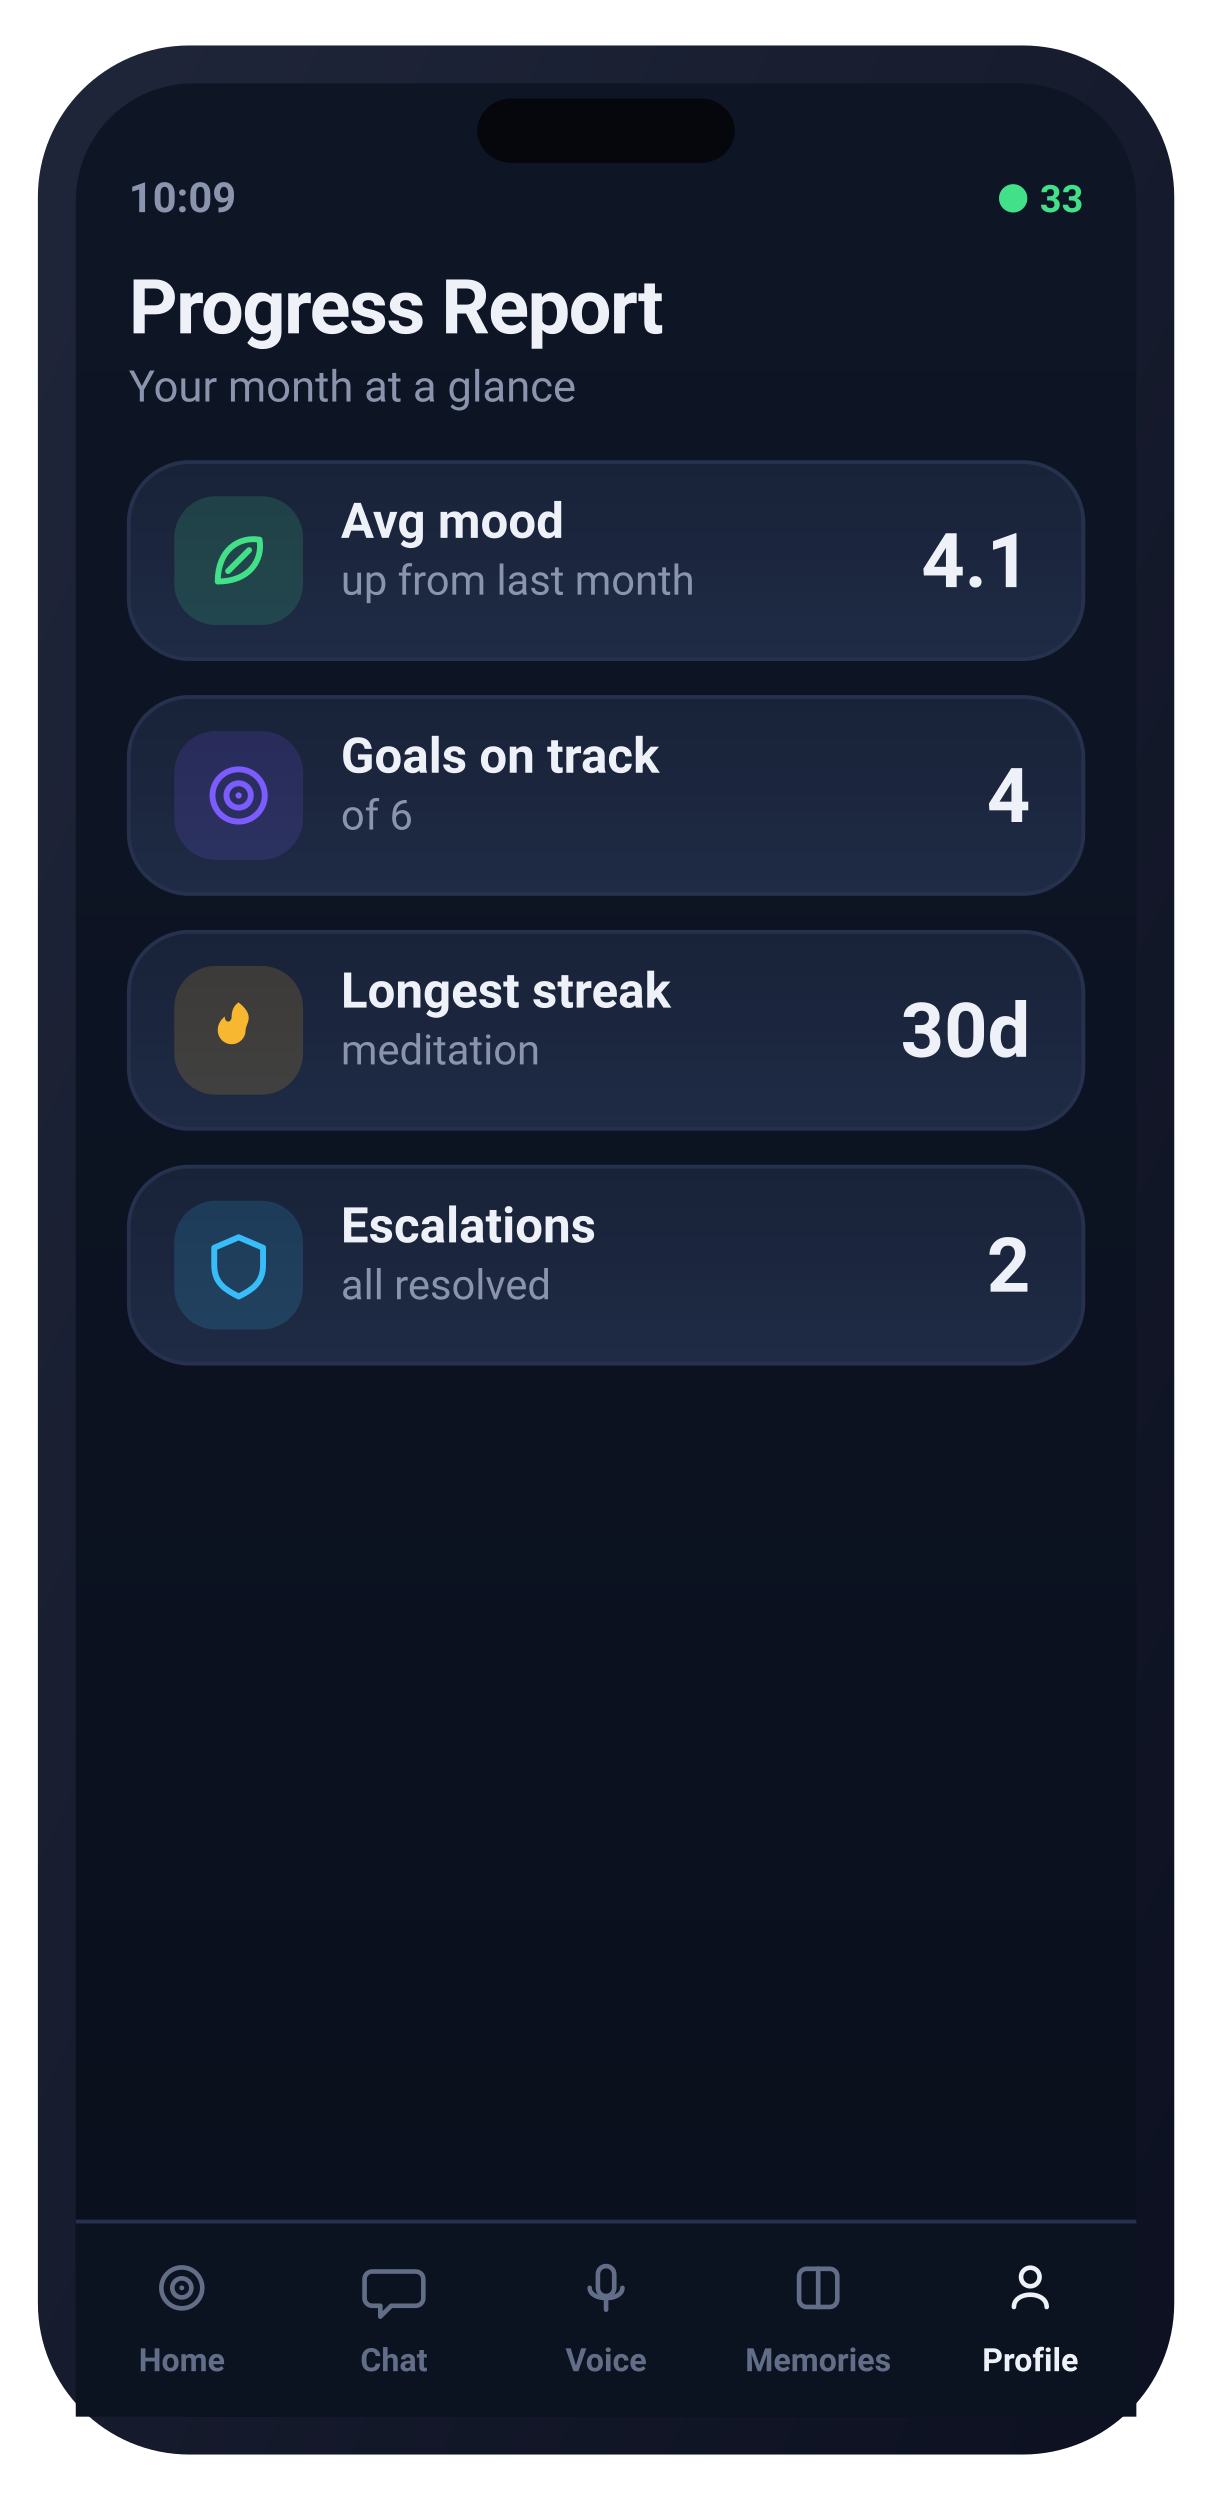
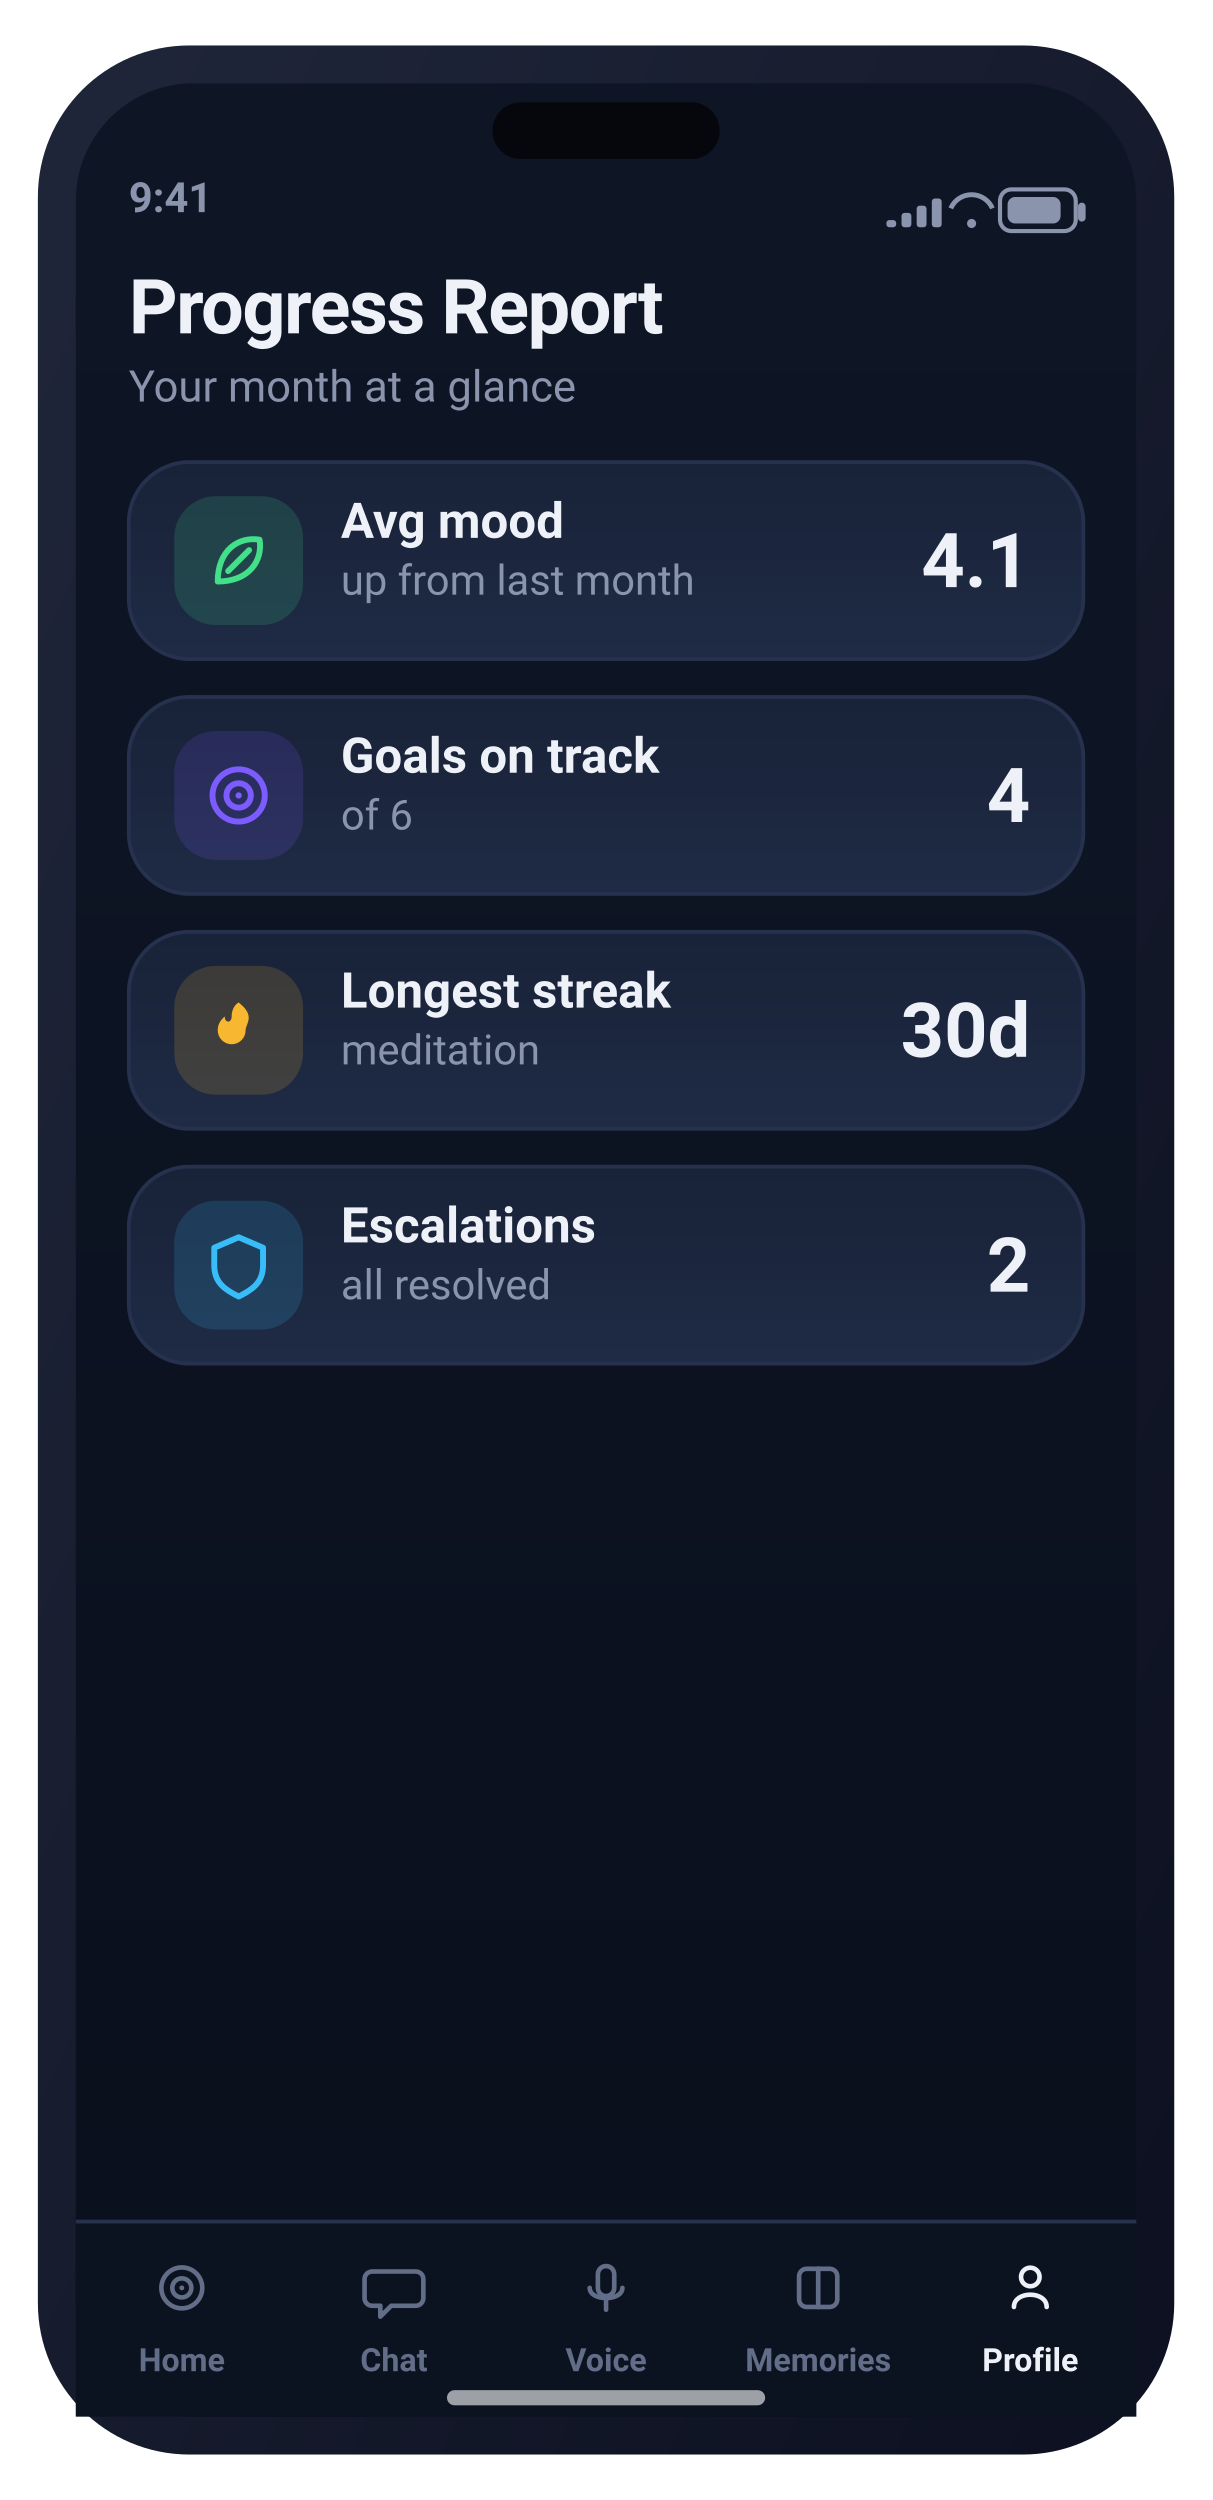
<svg xmlns="http://www.w3.org/2000/svg" width="320" height="660" viewBox="0 0 320 660" role="img" aria-label="Progress Report screen">
  <defs>
    <linearGradient id="gScr" x1="0" y1="0" x2="0" y2="1">
      <stop offset="0" stop-color="#0e1626" />
      <stop offset="1" stop-color="#0a0f1c" />
    </linearGradient>
    <linearGradient id="gFrame" x1="0" y1="0" x2="1" y2="1">
      <stop offset="0" stop-color="#20263a" />
      <stop offset="1" stop-color="#0c1020" />
    </linearGradient>
    <linearGradient id="gCard" x1="0" y1="0" x2="0" y2="1">
      <stop offset="0" stop-color="#182238" />
      <stop offset="1" stop-color="#1f2b45" />
    </linearGradient>
    <linearGradient id="gBrand" x1="0" y1="0" x2="1" y2="0">
      <stop offset="0" stop-color="#7c5cff" />
      <stop offset="1" stop-color="#3aa0ff" />
    </linearGradient>
    <linearGradient id="gEmer" x1="0" y1="0" x2="0" y2="1">
      <stop offset="0" stop-color="#ff5b52" />
      <stop offset="1" stop-color="#ff3b30" />
    </linearGradient>
    <linearGradient id="mV" x1="0" y1="0" x2="1" y2="0">
      <stop offset="0" stop-color="#7c5cff" />
      <stop offset="1" stop-color="#3aa0ff" />
    </linearGradient>
    <linearGradient id="mO" x1="0" y1="0" x2="1" y2="0">
      <stop offset="0" stop-color="#f7b731" />
      <stop offset="1" stop-color="#ff7a45" />
    </linearGradient>
    <linearGradient id="mG" x1="0" y1="0" x2="1" y2="0">
      <stop offset="0" stop-color="#2fd27a" />
      <stop offset="1" stop-color="#43e08a" />
    </linearGradient>
    <radialGradient id="orb" cx="34%" cy="30%" r="75%">
      <stop offset="0" stop-color="#c3b0ff" />
      <stop offset="42%" stop-color="#7c5cff" />
      <stop offset="80%" stop-color="#2f6cf0" />
      <stop offset="100%" stop-color="#14204a" />
    </radialGradient>
  </defs>
  <rect x="10.0" y="12.0" width="300.0" height="636.0" rx="40" fill="url(#gFrame)" />
  <rect x="20.0" y="22.0" width="280.0" height="616.0" rx="31" fill="url(#gScr)" />
-   <rect x="126.0" y="26.0" width="68.0" height="17.0" rx="9" fill="#05070d" />
-   <text x="34.0" y="56.0" font-family="-apple-system,BlinkMacSystemFont,'SF Pro Text','Segoe UI',Roboto,system-ui,sans-serif" font-size="11" font-weight="600" fill="#8a94ad" text-anchor="start">10:09</text>
-   <text x="286.0" y="56.0" font-family="-apple-system,BlinkMacSystemFont,'SF Pro Text','Segoe UI',Roboto,system-ui,sans-serif" font-size="10" font-weight="700" fill="#43e08a" text-anchor="end">● 33</text>
+   <rect x="130.0" y="27.0" width="60.0" height="15.0" rx="7.5" fill="#05070d" />
+   <text x="34.0" y="56.0" font-family="-apple-system,BlinkMacSystemFont,'SF Pro Text','Segoe UI',Roboto,system-ui,sans-serif" font-size="11" font-weight="600" fill="#8a94ad" text-anchor="start">9:41</text>
+   <rect x="264.0" y="50.0" width="20.0" height="11.0" rx="3" fill="none" stroke="#8a94ad" stroke-width="1.1" />
+   <rect x="266.0" y="52.0" width="14.0" height="7.0" rx="2" fill="#8a94ad" />
+   <rect x="284.6" y="53.5" width="2.0" height="5.0" rx="1" fill="#8a94ad" />
+   <path d="M251 55 a6 6 0 0 1 11 0" fill="none" stroke="#8a94ad" stroke-width="1.3" />
+   <circle cx="256.5" cy="59" r="1.2" fill="#8a94ad" />
+   <rect x="234.0" y="58.1" width="2.6" height="1.9" rx="0.8" fill="#8a94ad" />
+   <rect x="238.0" y="56.2" width="2.6" height="3.8" rx="0.8" fill="#8a94ad" />
+   <rect x="242.0" y="54.3" width="2.6" height="5.7" rx="0.8" fill="#8a94ad" />
+   <rect x="246.0" y="52.4" width="2.6" height="7.6" rx="0.8" fill="#8a94ad" />
  <text x="34.0" y="88.0" font-family="-apple-system,BlinkMacSystemFont,'SF Pro Text','Segoe UI',Roboto,system-ui,sans-serif" font-size="20" font-weight="700" fill="#eef1f7" text-anchor="start" letter-spacing="-0.4">Progress Report</text>
  <text x="34.0" y="106.0" font-family="-apple-system,BlinkMacSystemFont,'SF Pro Text','Segoe UI',Roboto,system-ui,sans-serif" font-size="11.5" font-weight="400" fill="#8a94ad" text-anchor="start">Your month at a glance</text>
  <rect x="34.0" y="122.0" width="252.0" height="52.0" rx="16" fill="url(#gCard)" stroke="#26314e" stroke-width="1" />
  <rect x="46.0" y="131.0" width="34.0" height="34.0" rx="11" fill="rgba(67,224,138,0.16)" />
  <path d="M57.48 153.52 c0 -8.28 5.52 -11.96 11.04 -11.04 c0.92 5.52 -2.76 11.04 -11.04 11.04 Z M60.24 150.76 l5.52 -5.52" fill="none" stroke="#43e08a" stroke-width="1.56" stroke-linecap="round" stroke-linejoin="round" />
  <text x="90.0" y="142.0" font-family="-apple-system,BlinkMacSystemFont,'SF Pro Text','Segoe UI',Roboto,system-ui,sans-serif" font-size="13" font-weight="600" fill="#eef1f7" text-anchor="start">Avg mood</text>
  <text x="90.0" y="157.0" font-family="-apple-system,BlinkMacSystemFont,'SF Pro Text','Segoe UI',Roboto,system-ui,sans-serif" font-size="11" font-weight="400" fill="#8a94ad" text-anchor="start">up from last month</text>
  <text x="272.0" y="155.0" font-family="-apple-system,BlinkMacSystemFont,'SF Pro Text','Segoe UI',Roboto,system-ui,sans-serif" font-size="20" font-weight="750" fill="#eef1f7" text-anchor="end">4.1</text>
  <rect x="34.0" y="184.0" width="252.0" height="52.0" rx="16" fill="url(#gCard)" stroke="#26314e" stroke-width="1" />
  <rect x="46.0" y="193.0" width="34.0" height="34.0" rx="11" fill="rgba(124,92,255,0.16)" />
  <circle cx="63" cy="210.0" r="6.9" fill="none" stroke="#7c5cff" stroke-width="1.56" stroke-linecap="round" stroke-linejoin="round" />
  <circle cx="63" cy="210.0" r="3.22" fill="none" stroke="#7c5cff" stroke-width="1.56" stroke-linecap="round" stroke-linejoin="round" />
  <circle cx="63" cy="210.0" r="0.828" fill="#7c5cff" />
  <text x="90.0" y="204.0" font-family="-apple-system,BlinkMacSystemFont,'SF Pro Text','Segoe UI',Roboto,system-ui,sans-serif" font-size="13" font-weight="600" fill="#eef1f7" text-anchor="start">Goals on track</text>
  <text x="90.0" y="219.0" font-family="-apple-system,BlinkMacSystemFont,'SF Pro Text','Segoe UI',Roboto,system-ui,sans-serif" font-size="11" font-weight="400" fill="#8a94ad" text-anchor="start">of 6</text>
  <text x="272.0" y="217.0" font-family="-apple-system,BlinkMacSystemFont,'SF Pro Text','Segoe UI',Roboto,system-ui,sans-serif" font-size="20" font-weight="750" fill="#eef1f7" text-anchor="end">4</text>
  <rect x="34.0" y="246.0" width="252.0" height="52.0" rx="16" fill="url(#gCard)" stroke="#26314e" stroke-width="1" />
  <rect x="46.0" y="255.0" width="34.0" height="34.0" rx="11" fill="rgba(247,183,49,0.16)" />
  <path d="M63 264.64 c4.6 3.68 1.84 5.52 1.84 7.36 a3.68 3.68 0 1 1 -7.36 0 c0 -1.84 0.92 -2.76 1.84 -3.68 c0 1.84 1.84 1.84 1.84 0 c0 -2.76 1.84 -3.68 1.84 -3.68 Z" fill="#f7b731" />
  <text x="90.0" y="266.0" font-family="-apple-system,BlinkMacSystemFont,'SF Pro Text','Segoe UI',Roboto,system-ui,sans-serif" font-size="13" font-weight="600" fill="#eef1f7" text-anchor="start">Longest streak</text>
  <text x="90.0" y="281.0" font-family="-apple-system,BlinkMacSystemFont,'SF Pro Text','Segoe UI',Roboto,system-ui,sans-serif" font-size="11" font-weight="400" fill="#8a94ad" text-anchor="start">meditation</text>
  <text x="272.0" y="279.0" font-family="-apple-system,BlinkMacSystemFont,'SF Pro Text','Segoe UI',Roboto,system-ui,sans-serif" font-size="20" font-weight="750" fill="#eef1f7" text-anchor="end">30d</text>
  <rect x="34.0" y="308.0" width="252.0" height="52.0" rx="16" fill="url(#gCard)" stroke="#26314e" stroke-width="1" />
  <rect x="46.0" y="317.0" width="34.0" height="34.0" rx="11" fill="rgba(56,189,248,0.16)" />
  <path d="M63 326.64 l6.44 2.76 v4.6 c0 4.6 -2.76 6.44 -6.44 8.28 c-3.68 -1.84 -6.44 -3.68 -6.44 -8.28 v-4.6 Z" fill="none" stroke="#38bdf8" stroke-width="1.56" stroke-linecap="round" stroke-linejoin="round" />
  <text x="90.0" y="328.0" font-family="-apple-system,BlinkMacSystemFont,'SF Pro Text','Segoe UI',Roboto,system-ui,sans-serif" font-size="13" font-weight="600" fill="#eef1f7" text-anchor="start">Escalations</text>
  <text x="90.0" y="343.0" font-family="-apple-system,BlinkMacSystemFont,'SF Pro Text','Segoe UI',Roboto,system-ui,sans-serif" font-size="11" font-weight="400" fill="#8a94ad" text-anchor="start">all resolved</text>
  <text x="272.0" y="341.0" font-family="-apple-system,BlinkMacSystemFont,'SF Pro Text','Segoe UI',Roboto,system-ui,sans-serif" font-size="20" font-weight="750" fill="#eef1f7" text-anchor="end">2</text>
  <rect x="20.0" y="586.0" width="280.0" height="52.0" rx="0" fill="#0b1220" />
  <rect x="20" y="586" width="280" height="1" fill="#26314e" />
  <circle cx="48.0" cy="604" r="5.4" fill="none" stroke="#626d88" stroke-width="1.22" stroke-linecap="round" stroke-linejoin="round" />
  <circle cx="48.0" cy="604" r="2.52" fill="none" stroke="#626d88" stroke-width="1.22" stroke-linecap="round" stroke-linejoin="round" />
  <circle cx="48.0" cy="604" r="0.648" fill="#626d88" />
  <text x="48.0" y="626.0" font-family="-apple-system,BlinkMacSystemFont,'SF Pro Text','Segoe UI',Roboto,system-ui,sans-serif" font-size="8.5" font-weight="600" fill="#626d88" text-anchor="middle">Home</text>
  <path d="M98.24 599.68 h11.52 a2 2 0 0 1 2 2 v5.04 a2 2 0 0 1 -2 2 h-6.48 l-2.88 2.88 v-2.88 h-2.16 a2 2 0 0 1 -2 -2 v-5.04 a2 2 0 0 1 2 -2 Z" fill="none" stroke="#626d88" stroke-width="1.22" stroke-linecap="round" stroke-linejoin="round" />
  <text x="104.0" y="626.0" font-family="-apple-system,BlinkMacSystemFont,'SF Pro Text','Segoe UI',Roboto,system-ui,sans-serif" font-size="8.5" font-weight="600" fill="#626d88" text-anchor="middle">Chat</text>
  <rect x="157.84" y="598.24" width="4.32" height="7.92" rx="2.16" fill="none" stroke="#626d88" stroke-width="1.22" stroke-linecap="round" stroke-linejoin="round" />
  <path d="M155.68 604 c0 3.6 8.64 3.6 8.64 0 M160.0 607.6 v2.16" fill="none" stroke="#626d88" stroke-width="1.22" stroke-linecap="round" stroke-linejoin="round" />
  <text x="160.0" y="626.0" font-family="-apple-system,BlinkMacSystemFont,'SF Pro Text','Segoe UI',Roboto,system-ui,sans-serif" font-size="8.5" font-weight="600" fill="#626d88" text-anchor="middle">Voice</text>
  <rect x="210.96" y="598.96" width="10.08" height="10.08" rx="2" fill="none" stroke="#626d88" stroke-width="1.22" stroke-linecap="round" stroke-linejoin="round" />
  <path d="M216.0 598.96 v10.08" fill="none" stroke="#626d88" stroke-width="1.22" stroke-linecap="round" stroke-linejoin="round" />
  <text x="216.0" y="626.0" font-family="-apple-system,BlinkMacSystemFont,'SF Pro Text','Segoe UI',Roboto,system-ui,sans-serif" font-size="8.5" font-weight="600" fill="#626d88" text-anchor="middle">Memories</text>
  <circle cx="272.0" cy="601.12" r="2.448" fill="none" stroke="#eef1f7" stroke-width="1.22" stroke-linecap="round" stroke-linejoin="round" />
  <path d="M267.68 609.04 c0 -4.32 8.64 -4.32 8.64 0" fill="none" stroke="#eef1f7" stroke-width="1.22" stroke-linecap="round" stroke-linejoin="round" />
  <text x="272.0" y="626.0" font-family="-apple-system,BlinkMacSystemFont,'SF Pro Text','Segoe UI',Roboto,system-ui,sans-serif" font-size="8.5" font-weight="600" fill="#eef1f7" text-anchor="middle">Profile</text>
+   <rect x="118.0" y="631.0" width="84.0" height="4.0" rx="2" fill="rgba(255,255,255,0.6)" />
</svg>
